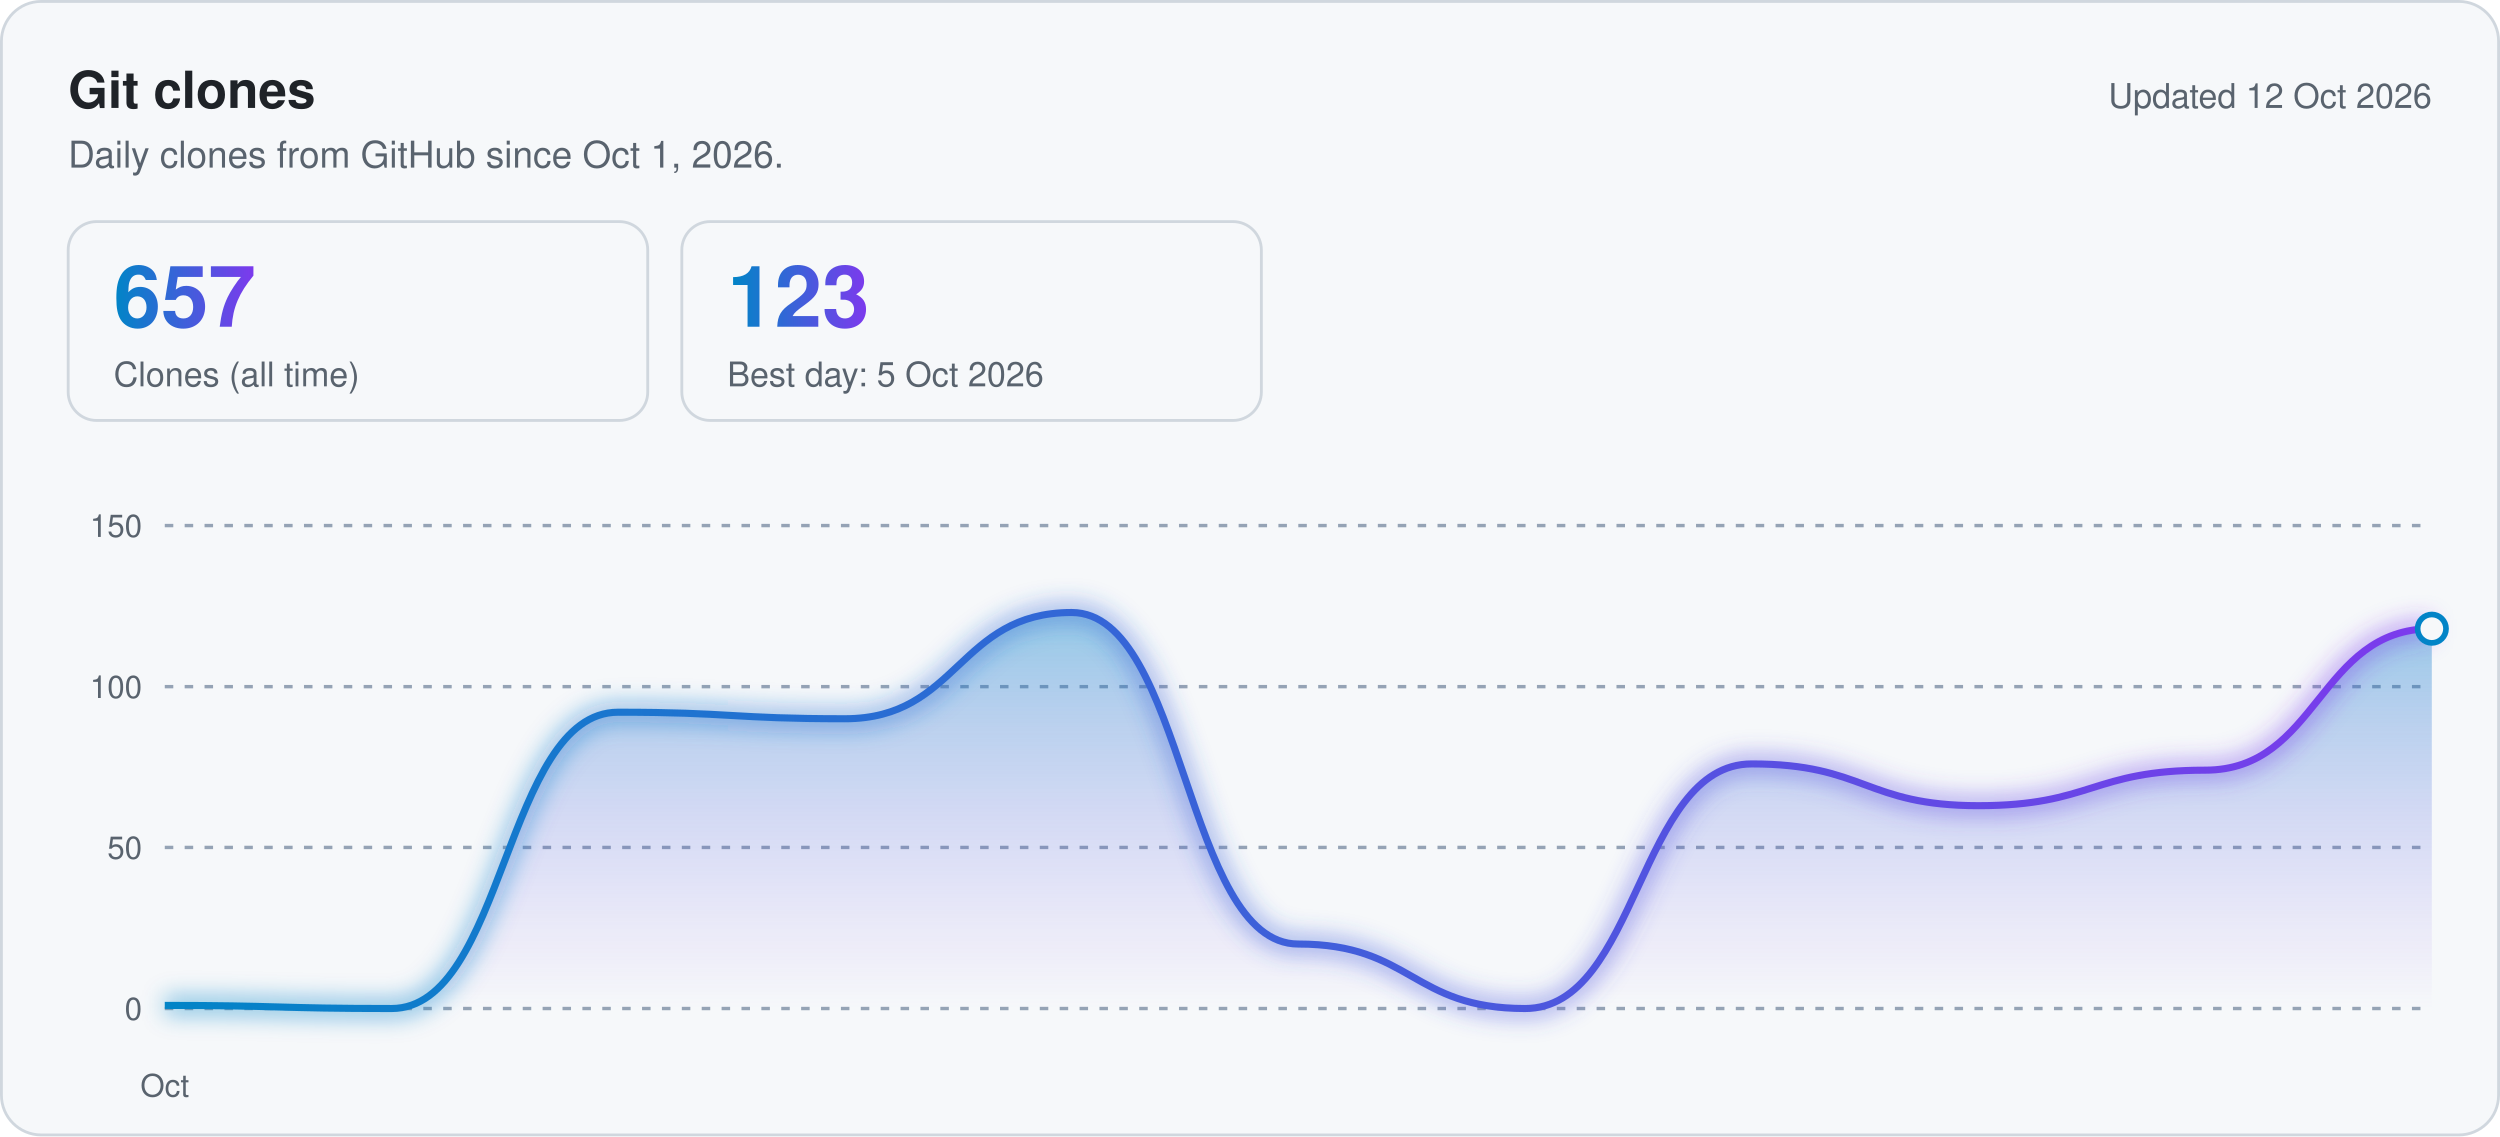
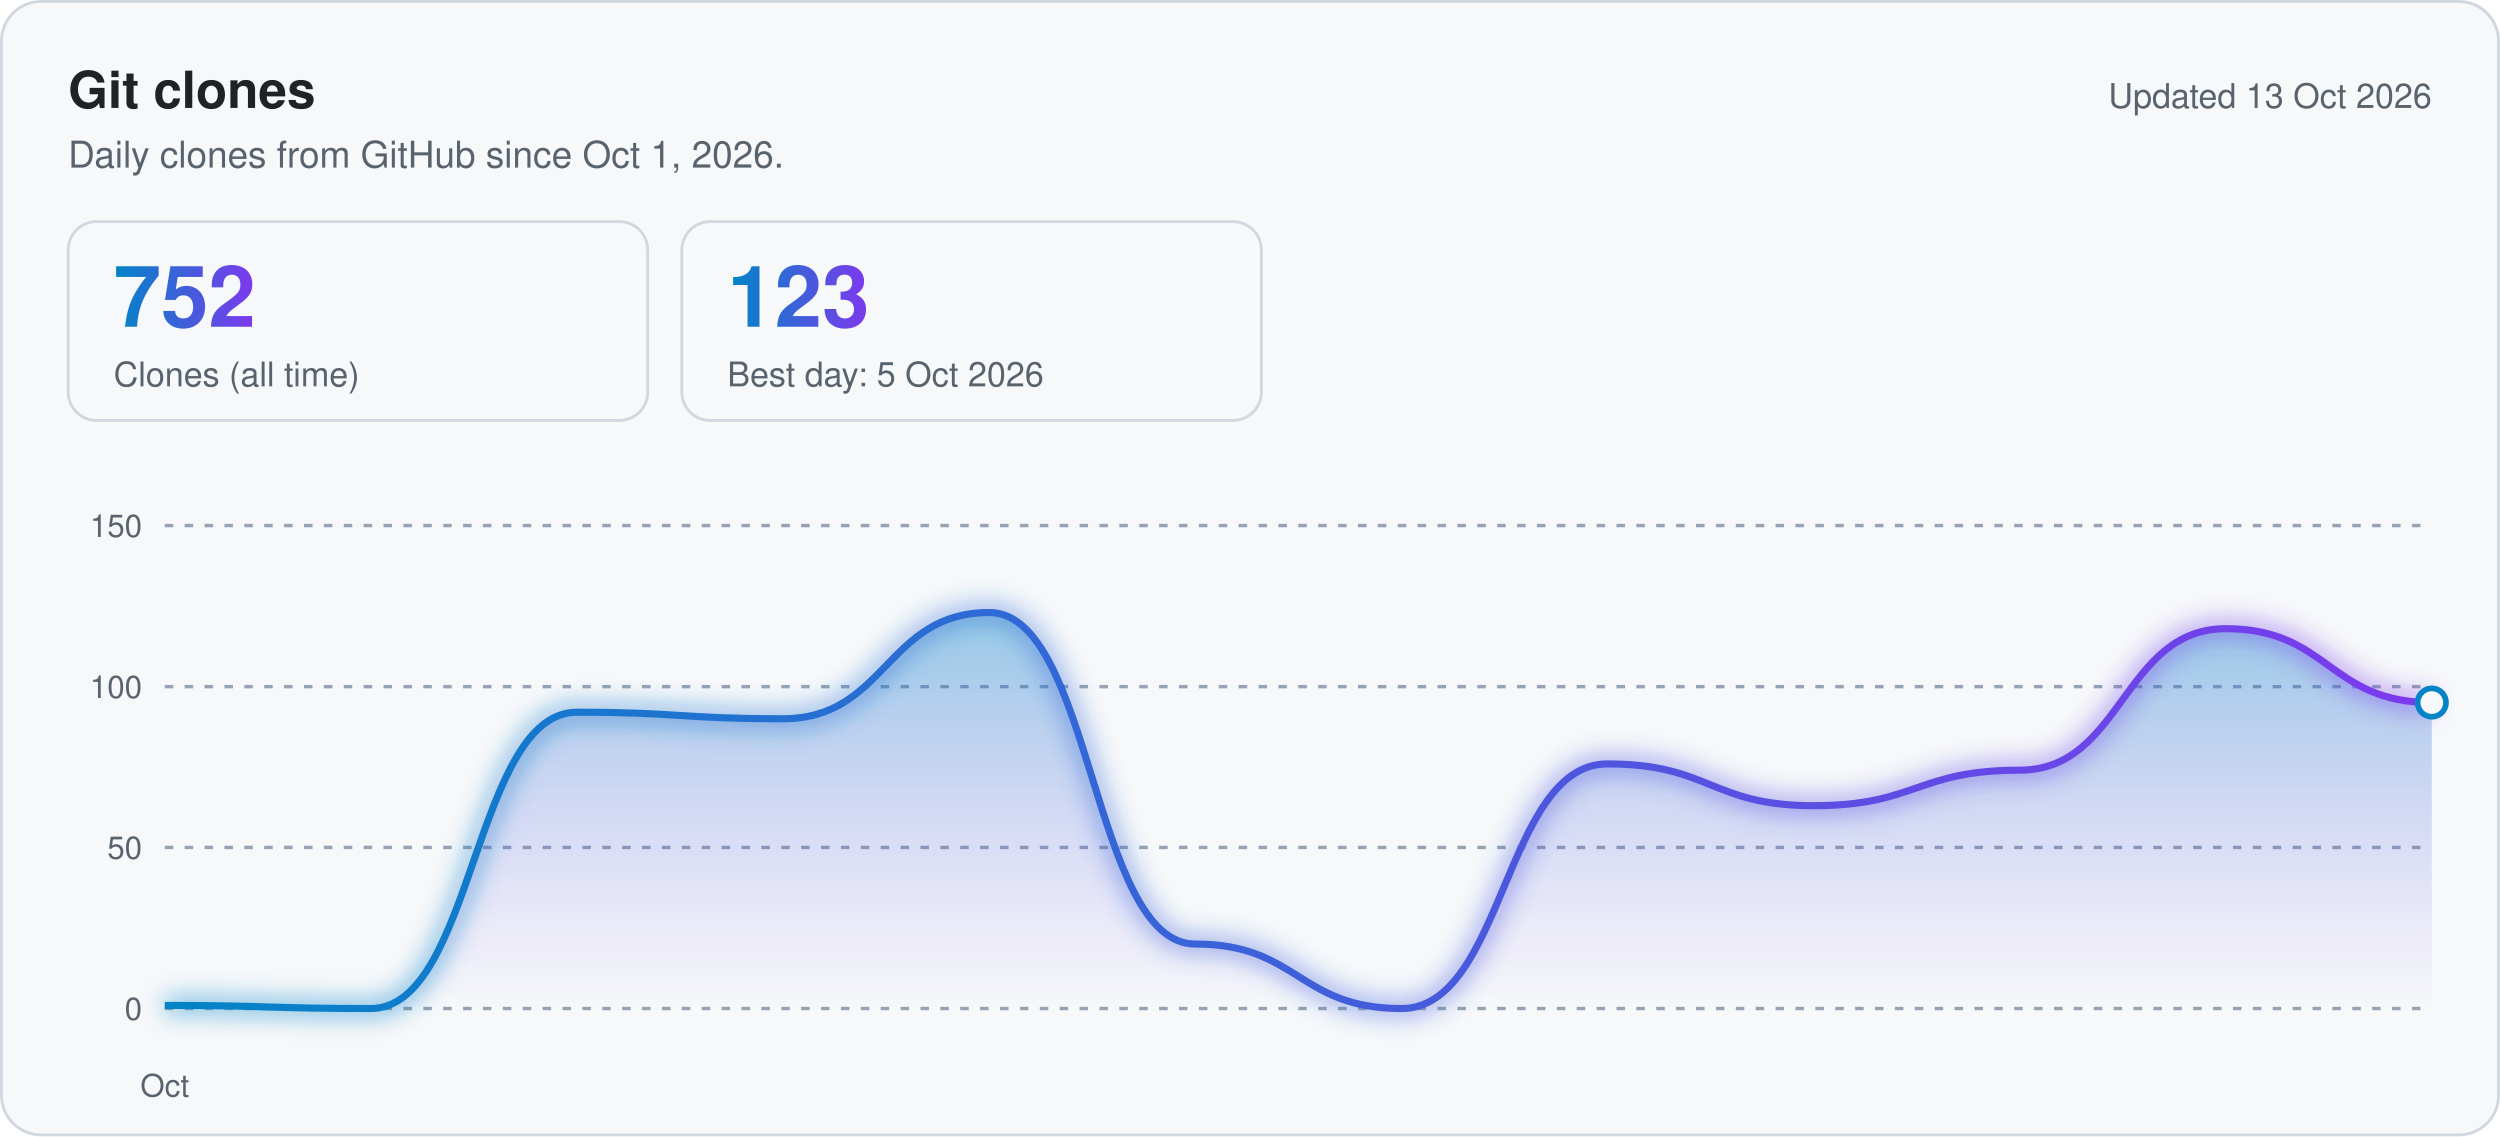
<svg xmlns="http://www.w3.org/2000/svg" viewBox="0 0 880 400" width="880" height="400" role="img" aria-label="Git clones" font-family="'Segoe UI', system-ui, -apple-system, Helvetica, Arial, sans-serif">
  <style>@keyframes draw{from{stroke-dasharray:1;stroke-dashoffset:1}to{stroke-dasharray:1;stroke-dashoffset:0}}@keyframes fade{from{opacity:0}}.ln,.gw{animation:draw 2.2s ease-out .2s backwards}.fd{animation:fade 1.4s ease 1.2s backwards}@media (prefers-reduced-motion:reduce){.lwv{display:none}}@media (prefers-reduced-motion:reduce){*{animation:none!important}}</style>
  <defs>
    <linearGradient id="lg" x1="0" x2="1">
      <stop offset="0" stop-color="#0284c7" />
      <stop offset="1" stop-color="#7c3aed" />
    </linearGradient>
    <linearGradient id="ag" x1="0" x2="0" y1="0" y2="1">
      <stop offset="0" stop-color="#0284c7" stop-opacity=".4" />
      <stop offset="1" stop-color="#7c3aed" stop-opacity="0" />
    </linearGradient>
    <filter id="gw" x="-5%" y="-30%" width="110%" height="160%">
      <feGaussianBlur stdDeviation="4" />
    </filter>
    <linearGradient id="wv" gradientUnits="userSpaceOnUse" x1="0" y1="0" x2="880" y2="0" gradientTransform="translate(-90,0)">
      <stop offset="0" stop-color="#fff" stop-opacity="0" />
      <stop offset=".04" stop-color="#fff" stop-opacity="0" />
      <stop offset=".08" stop-color="#fff" stop-opacity="1" />
      <stop offset=".086" stop-color="#fff" stop-opacity="0" />
      <stop offset="1" stop-color="#fff" stop-opacity="0" />
      <animateTransform attributeName="gradientTransform" type="translate" from="-90 0" to="970 0" dur="10s" begin="2.4s" repeatCount="indefinite" />
    </linearGradient>
  </defs>
  <rect x=".5" y=".5" width="879" height="399" rx="14" fill="#f6f8fa" stroke="#d0d7de" />
  <text x="24" y="38" font-size="18" font-weight="700" fill="#1f2328">Git clones</text>
  <text x="24" y="59" font-size="13" fill="#59636e">Daily clones from GitHub since Oct 1, 2026.</text>
-   <text x="856" y="38" font-size="12" fill="#59636e" text-anchor="end">Updated 12 Oct 2026</text>
+   <text x="856" y="38" font-size="12" fill="#59636e" text-anchor="end">Updated 13 Oct 2026</text>
  <rect x="24" y="78" width="204" height="70" rx="10" fill="none" stroke="#d0d7de" />
-   <text x="40" y="115" font-size="30" font-weight="700" fill="url(#lg)">657</text>
+   <text x="40" y="115" font-size="30" font-weight="700" fill="url(#lg)">752</text>
  <text x="40" y="136" font-size="12" fill="#59636e">Clones (all time)</text>
  <rect x="240" y="78" width="204" height="70" rx="10" fill="none" stroke="#d0d7de" />
  <text x="256" y="115" font-size="30" font-weight="700" fill="url(#lg)">123</text>
  <text x="256" y="136" font-size="12" fill="#59636e">Best day: 5 Oct 2026</text>
  <line x1="58" x2="856" y1="355.0" y2="355.0" stroke="#95a3b5" stroke-width="1.2" stroke-dasharray="3 4" />
  <text x="50" y="359.0" font-size="11" fill="#59636e" text-anchor="end">0</text>
  <line x1="58" x2="856" y1="298.3" y2="298.3" stroke="#95a3b5" stroke-width="1.2" stroke-dasharray="3 4" />
  <text x="50" y="302.3" font-size="11" fill="#59636e" text-anchor="end">50</text>
  <line x1="58" x2="856" y1="241.7" y2="241.7" stroke="#95a3b5" stroke-width="1.2" stroke-dasharray="3 4" />
  <text x="50" y="245.7" font-size="11" fill="#59636e" text-anchor="end">100</text>
  <line x1="58" x2="856" y1="185.0" y2="185.0" stroke="#95a3b5" stroke-width="1.2" stroke-dasharray="3 4" />
  <text x="50" y="189.0" font-size="11" fill="#59636e" text-anchor="end">150</text>
  <text x="58.0" y="386" font-size="11" fill="#59636e" text-anchor="middle">Oct</text>
-   <path class="fd" d="M58.0,353.9C97.9,353.9 97.9,355.0 137.8,355.0C177.7,355.0 177.7,250.7 217.6,250.7C257.5,250.7 257.5,253.0 297.4,253.0C337.3,253.0 337.3,215.6 377.2,215.6C417.1,215.6 417.1,332.3 457.0,332.3C496.9,332.3 496.9,355.0 536.8,355.0C576.7,355.0 576.7,268.9 616.6,268.9C656.5,268.9 656.5,283.6 696.4,283.6C736.3,283.6 736.3,271.1 776.2,271.1C816.1,271.1 816.1,221.3 856.0,221.3L856.0,355.0L58.0,355.0Z" fill="url(#ag)" />
-   <path class="gw" d="M58.0,353.9C97.9,353.9 97.9,355.0 137.8,355.0C177.7,355.0 177.7,250.7 217.6,250.7C257.5,250.7 257.5,253.0 297.4,253.0C337.3,253.0 337.3,215.6 377.2,215.6C417.1,215.6 417.1,332.3 457.0,332.3C496.9,332.3 496.9,355.0 536.8,355.0C576.7,355.0 576.7,268.9 616.6,268.9C656.5,268.9 656.5,283.6 696.4,283.6C736.3,283.6 736.3,271.1 776.2,271.1C816.1,271.1 816.1,221.3 856.0,221.3" pathLength="1" fill="none" stroke="url(#lg)" stroke-width="7" stroke-opacity=".45" filter="url(#gw)" />
-   <path class="ln" d="M58.0,353.9C97.9,353.9 97.9,355.0 137.8,355.0C177.7,355.0 177.7,250.7 217.6,250.7C257.5,250.7 257.5,253.0 297.4,253.0C337.3,253.0 337.3,215.6 377.2,215.6C417.1,215.6 417.1,332.3 457.0,332.3C496.9,332.3 496.9,355.0 536.8,355.0C576.7,355.0 576.7,268.9 616.6,268.9C656.5,268.9 656.5,283.6 696.4,283.6C736.3,283.6 736.3,271.1 776.2,271.1C816.1,271.1 816.1,221.3 856.0,221.3" pathLength="1" fill="none" stroke="url(#lg)" stroke-width="2.5" stroke-linejoin="round" />
-   <path class="lwv" d="M58.0,353.9C97.9,353.9 97.9,355.0 137.8,355.0C177.7,355.0 177.7,250.7 217.6,250.7C257.5,250.7 257.5,253.0 297.4,253.0C337.3,253.0 337.3,215.6 377.2,215.6C417.1,215.6 417.1,332.3 457.0,332.3C496.9,332.3 496.9,355.0 536.8,355.0C576.7,355.0 576.7,268.9 616.6,268.9C656.5,268.9 656.5,283.6 696.4,283.6C736.3,283.6 736.3,271.1 776.2,271.1C816.1,271.1 816.1,221.3 856.0,221.3" fill="none" stroke="url(#wv)" stroke-width="5.5" stroke-linecap="round" filter="url(#gw)" />
-   <path class="lwv" d="M58.0,353.9C97.9,353.9 97.9,355.0 137.8,355.0C177.7,355.0 177.7,250.7 217.6,250.7C257.5,250.7 257.5,253.0 297.4,253.0C337.3,253.0 337.3,215.6 377.2,215.6C417.1,215.6 417.1,332.3 457.0,332.3C496.9,332.3 496.9,355.0 536.8,355.0C576.7,355.0 576.7,268.9 616.6,268.9C656.5,268.9 656.5,283.6 696.4,283.6C736.3,283.6 736.3,271.1 776.2,271.1C816.1,271.1 816.1,221.3 856.0,221.3" fill="none" stroke="url(#wv)" stroke-width="2" stroke-linecap="round" />
-   <circle class="fd" cx="856.0" cy="221.3" r="5" fill="#f6f8fa" stroke="#0284c7" stroke-width="2" />
+   <path class="fd" d="M58.0,353.9C94.3,353.9 94.3,355.0 130.5,355.0C166.8,355.0 166.8,250.7 203.1,250.7C239.4,250.7 239.4,253.0 275.6,253.0C311.9,253.0 311.9,215.6 348.2,215.6C384.5,215.6 384.5,332.3 420.7,332.3C457.0,332.3 457.0,355.0 493.3,355.0C529.5,355.0 529.5,268.9 565.8,268.9C602.1,268.9 602.1,283.6 638.4,283.6C674.6,283.6 674.6,271.1 710.9,271.1C747.2,271.1 747.2,221.3 783.5,221.3C819.7,221.3 819.7,247.3 856.0,247.3L856.0,355.0L58.0,355.0Z" fill="url(#ag)" />
+   <path class="gw" d="M58.0,353.9C94.3,353.9 94.3,355.0 130.5,355.0C166.8,355.0 166.8,250.7 203.1,250.7C239.4,250.7 239.4,253.0 275.6,253.0C311.9,253.0 311.9,215.6 348.2,215.6C384.5,215.6 384.5,332.3 420.7,332.3C457.0,332.3 457.0,355.0 493.3,355.0C529.5,355.0 529.5,268.9 565.8,268.9C602.1,268.9 602.1,283.6 638.4,283.6C674.6,283.6 674.6,271.1 710.9,271.1C747.2,271.1 747.2,221.3 783.5,221.3C819.7,221.3 819.7,247.3 856.0,247.3" pathLength="1" fill="none" stroke="url(#lg)" stroke-width="7" stroke-opacity=".45" filter="url(#gw)" />
+   <path class="ln" d="M58.0,353.9C94.3,353.9 94.3,355.0 130.5,355.0C166.8,355.0 166.8,250.7 203.1,250.7C239.4,250.7 239.4,253.0 275.6,253.0C311.9,253.0 311.9,215.6 348.2,215.6C384.5,215.6 384.5,332.3 420.7,332.3C457.0,332.3 457.0,355.0 493.3,355.0C529.5,355.0 529.5,268.9 565.8,268.9C602.1,268.9 602.1,283.6 638.4,283.6C674.6,283.6 674.6,271.1 710.9,271.1C747.2,271.1 747.2,221.3 783.5,221.3C819.7,221.3 819.7,247.3 856.0,247.3" pathLength="1" fill="none" stroke="url(#lg)" stroke-width="2.5" stroke-linejoin="round" />
+   <path class="lwv" d="M58.0,353.9C94.3,353.9 94.3,355.0 130.5,355.0C166.8,355.0 166.8,250.7 203.1,250.7C239.4,250.7 239.4,253.0 275.6,253.0C311.9,253.0 311.9,215.6 348.2,215.6C384.5,215.6 384.5,332.3 420.7,332.3C457.0,332.3 457.0,355.0 493.3,355.0C529.5,355.0 529.5,268.9 565.8,268.9C602.1,268.9 602.1,283.6 638.4,283.6C674.6,283.6 674.6,271.1 710.9,271.1C747.2,271.1 747.2,221.3 783.5,221.3C819.7,221.3 819.7,247.3 856.0,247.3" fill="none" stroke="url(#wv)" stroke-width="5.5" stroke-linecap="round" filter="url(#gw)" />
+   <path class="lwv" d="M58.0,353.9C94.3,353.9 94.3,355.0 130.5,355.0C166.8,355.0 166.8,250.7 203.1,250.7C239.4,250.7 239.4,253.0 275.6,253.0C311.9,253.0 311.9,215.6 348.2,215.6C384.5,215.6 384.5,332.3 420.7,332.3C457.0,332.3 457.0,355.0 493.3,355.0C529.5,355.0 529.5,268.9 565.8,268.9C602.1,268.9 602.1,283.6 638.4,283.6C674.6,283.6 674.6,271.1 710.9,271.1C747.2,271.1 747.2,221.3 783.5,221.3C819.7,221.3 819.7,247.3 856.0,247.3" fill="none" stroke="url(#wv)" stroke-width="2" stroke-linecap="round" />
+   <circle class="fd" cx="856.0" cy="247.3" r="5" fill="#f6f8fa" stroke="#0284c7" stroke-width="2" />
</svg>
